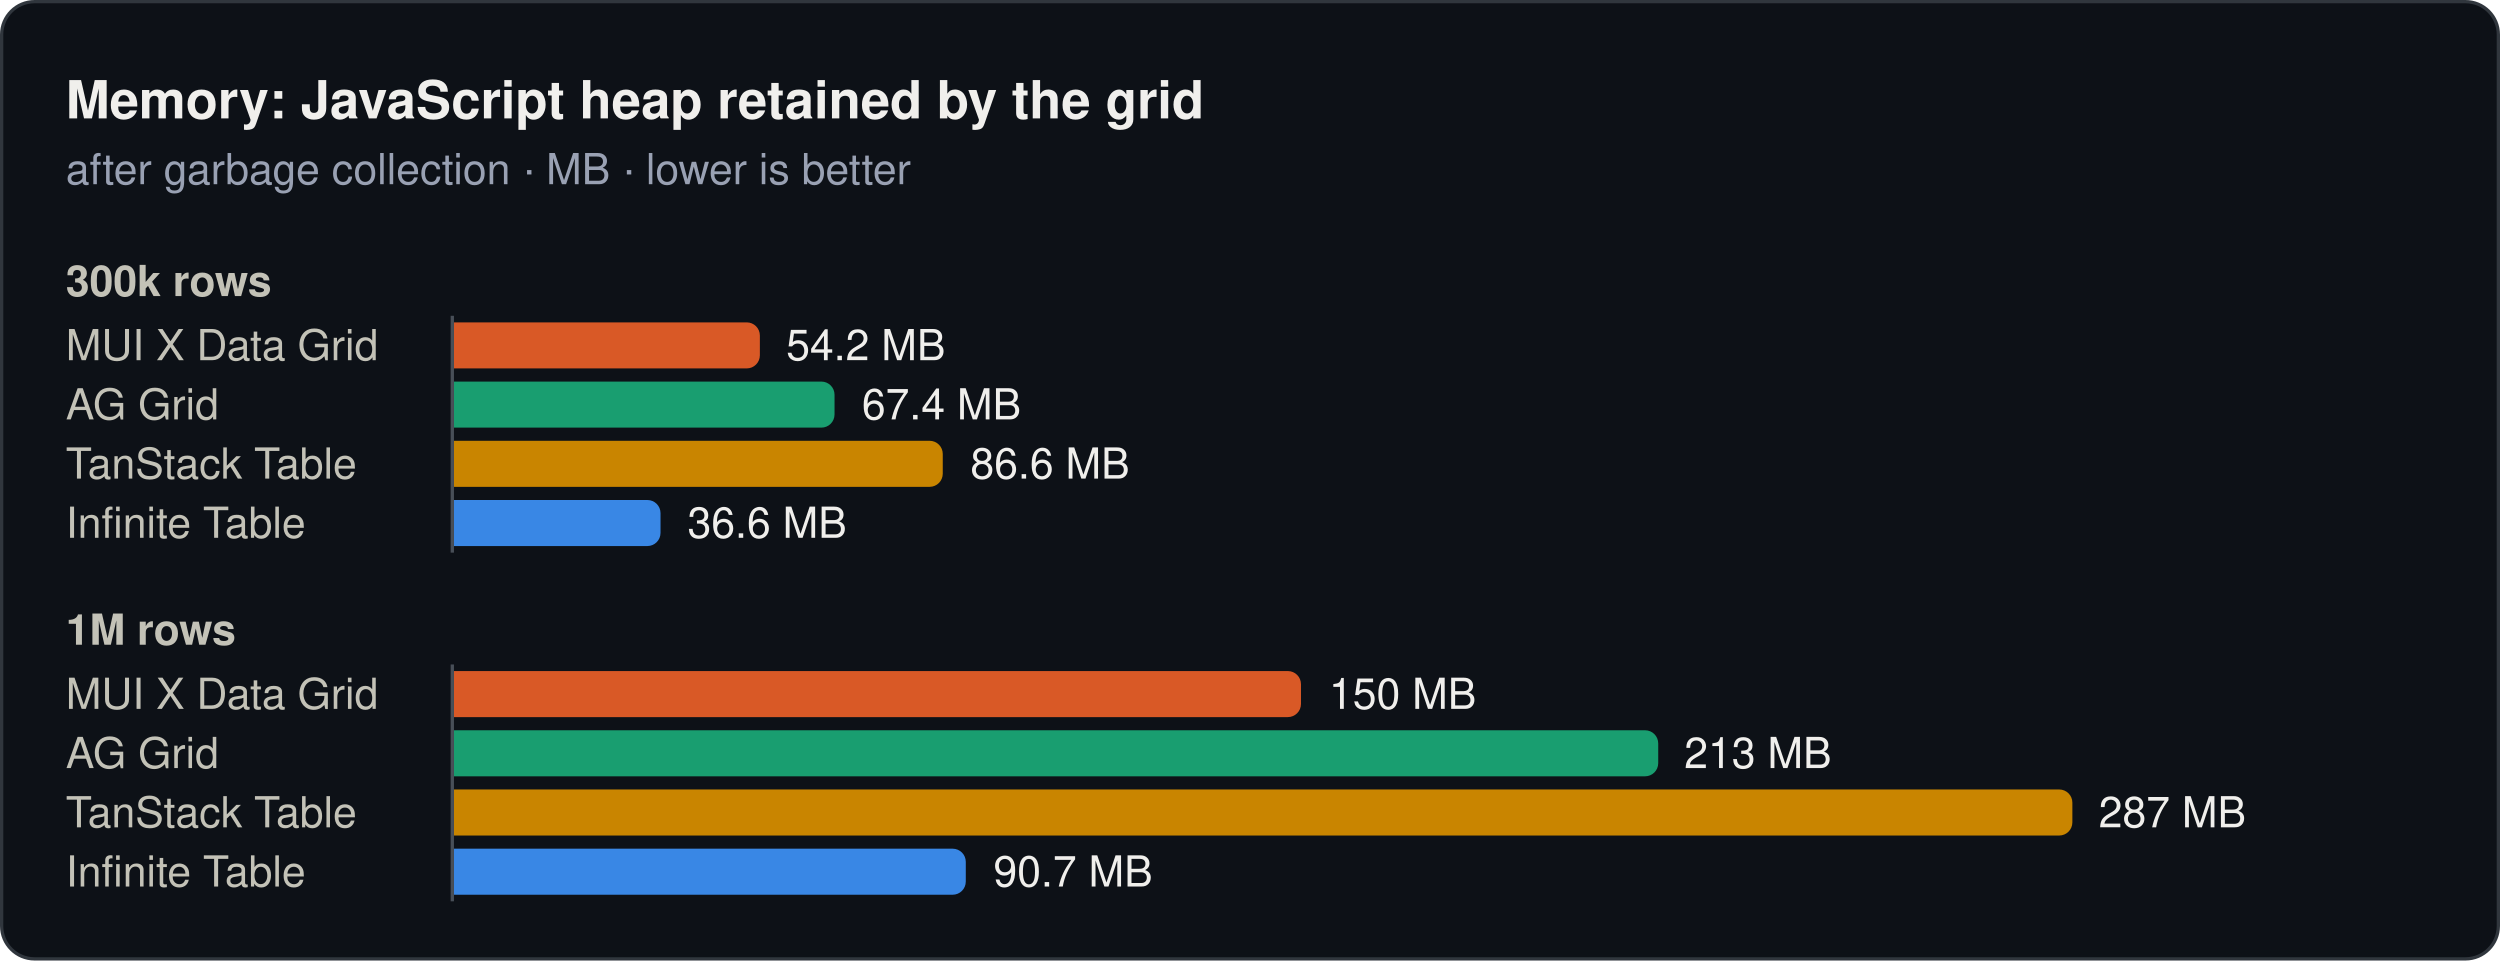
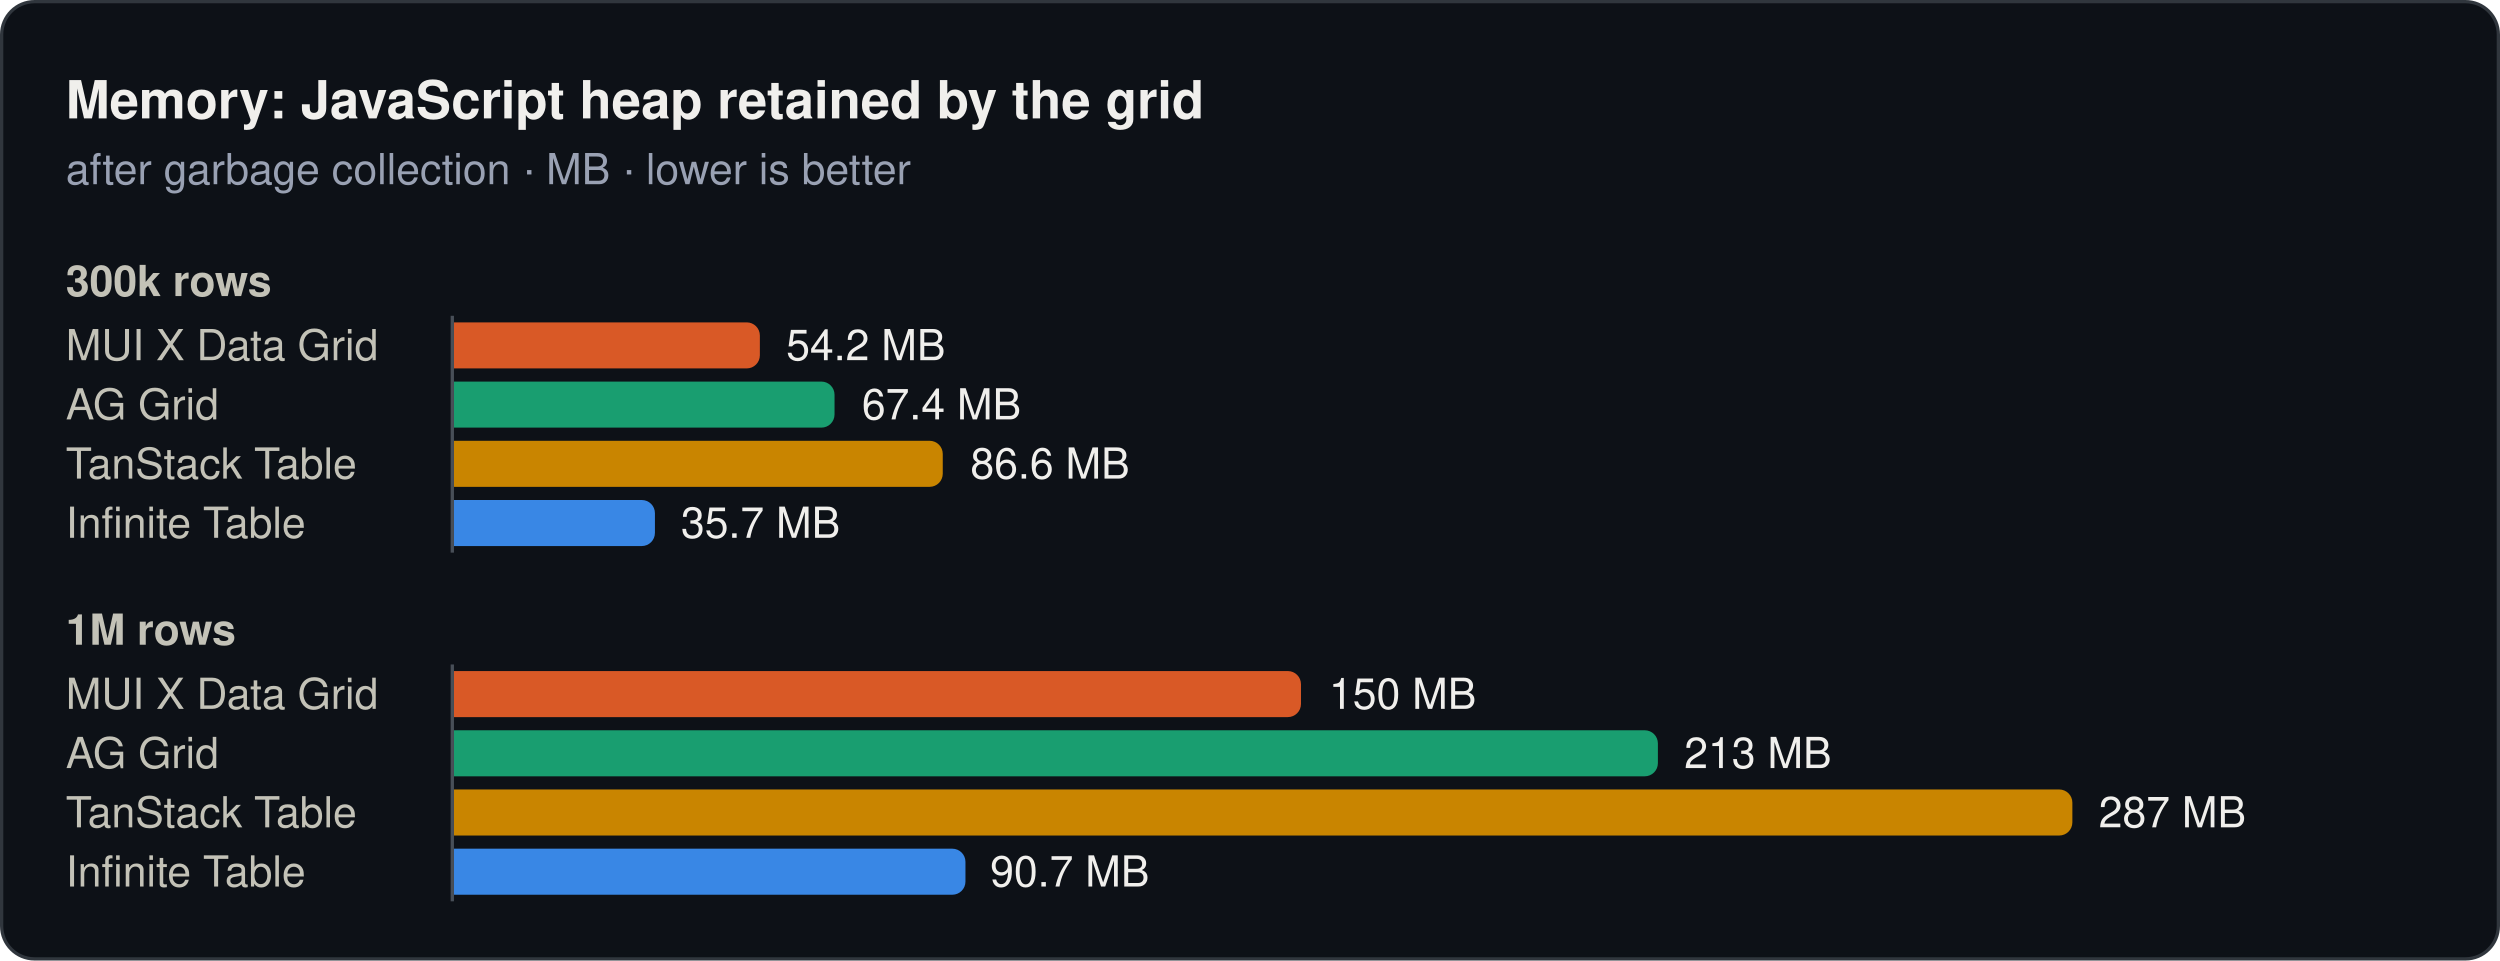
<svg xmlns="http://www.w3.org/2000/svg" width="760" height="292" viewBox="0 0 760 292" role="img">
  <rect x="0.5" y="0.5" width="759" height="291" rx="10" fill="#0d1117" stroke="#30363d" />
  <text x="20" y="36" font-family="system-ui, -apple-system, 'Segoe UI', Helvetica, Arial, sans-serif" font-size="16" font-weight="600" fill="#f0efec">Memory: JavaScript heap retained by the grid</text>
  <text x="20" y="56" font-family="system-ui, -apple-system, 'Segoe UI', Helvetica, Arial, sans-serif" font-size="13" fill="#99a1b3">after garbage collection · MB · lower is better</text>
  <text x="20" y="90" font-family="system-ui, -apple-system, 'Segoe UI', Helvetica, Arial, sans-serif" font-size="13" font-weight="600" fill="#c3c2b7">300k rows</text>
  <text x="20" y="109.5" font-family="system-ui, -apple-system, 'Segoe UI', Helvetica, Arial, sans-serif" font-size="13" fill="#c3c2b7">MUI X Data Grid</text>
  <path d="M138,98H227a4,4 0 0 1 4,4V108a4,4 0 0 1 -4,4H138Z" fill="#d95926" />
  <text x="239" y="109.5" font-family="system-ui, -apple-system, 'Segoe UI', Helvetica, Arial, sans-serif" font-size="13" fill="#f0efec">54.2 MB</text>
  <text x="20" y="127.5" font-family="system-ui, -apple-system, 'Segoe UI', Helvetica, Arial, sans-serif" font-size="13" fill="#c3c2b7">AG Grid</text>
  <path d="M138,116H249.7a4,4 0 0 1 4,4V126a4,4 0 0 1 -4,4H138Z" fill="#199e70" />
  <text x="262" y="127.5" font-family="system-ui, -apple-system, 'Segoe UI', Helvetica, Arial, sans-serif" font-size="13" fill="#f0efec">67.4 MB</text>
  <text x="20" y="145.5" font-family="system-ui, -apple-system, 'Segoe UI', Helvetica, Arial, sans-serif" font-size="13" fill="#c3c2b7">TanStack Table</text>
  <path d="M138,134H282.6a4,4 0 0 1 4,4V144a4,4 0 0 1 -4,4H138Z" fill="#c98500" />
  <text x="295" y="145.5" font-family="system-ui, -apple-system, 'Segoe UI', Helvetica, Arial, sans-serif" font-size="13" fill="#f0efec">86.6 MB</text>
  <text x="20" y="163.5" font-family="system-ui, -apple-system, 'Segoe UI', Helvetica, Arial, sans-serif" font-size="13" fill="#c3c2b7">Infinite Table</text>
-   <path d="M138,152H196.8a4,4 0 0 1 4,4V162a4,4 0 0 1 -4,4H138Z" fill="#3987e5" />
-   <text x="209" y="163.5" font-family="system-ui, -apple-system, 'Segoe UI', Helvetica, Arial, sans-serif" font-size="13" fill="#f0efec">36.6 MB</text>
+   <path d="M138,152H195.1a4,4 0 0 1 4,4V162a4,4 0 0 1 -4,4H138Z" fill="#3987e5" />
+   <text x="207" y="163.5" font-family="system-ui, -apple-system, 'Segoe UI', Helvetica, Arial, sans-serif" font-size="13" fill="#f0efec">35.7 MB</text>
  <line x1="137.5" y1="96" x2="137.5" y2="168" stroke="#484f58" stroke-width="1" />
  <text x="20" y="196" font-family="system-ui, -apple-system, 'Segoe UI', Helvetica, Arial, sans-serif" font-size="13" font-weight="600" fill="#c3c2b7">1M rows</text>
  <text x="20" y="215.5" font-family="system-ui, -apple-system, 'Segoe UI', Helvetica, Arial, sans-serif" font-size="13" fill="#c3c2b7">MUI X Data Grid</text>
  <path d="M138,204H391.5a4,4 0 0 1 4,4V214a4,4 0 0 1 -4,4H138Z" fill="#d95926" />
  <text x="404" y="215.5" font-family="system-ui, -apple-system, 'Segoe UI', Helvetica, Arial, sans-serif" font-size="13" fill="#f0efec">150 MB</text>
  <text x="20" y="233.5" font-family="system-ui, -apple-system, 'Segoe UI', Helvetica, Arial, sans-serif" font-size="13" fill="#c3c2b7">AG Grid</text>
-   <path d="M138,222H500.1a4,4 0 0 1 4,4V232a4,4 0 0 1 -4,4H138Z" fill="#199e70" />
+   <path d="M138,222H500a4,4 0 0 1 4,4V232a4,4 0 0 1 -4,4H138Z" fill="#199e70" />
  <text x="512" y="233.5" font-family="system-ui, -apple-system, 'Segoe UI', Helvetica, Arial, sans-serif" font-size="13" fill="#f0efec">213 MB</text>
  <text x="20" y="251.5" font-family="system-ui, -apple-system, 'Segoe UI', Helvetica, Arial, sans-serif" font-size="13" fill="#c3c2b7">TanStack Table</text>
  <path d="M138,240H626a4,4 0 0 1 4,4V250a4,4 0 0 1 -4,4H138Z" fill="#c98500" />
  <text x="638" y="251.5" font-family="system-ui, -apple-system, 'Segoe UI', Helvetica, Arial, sans-serif" font-size="13" fill="#f0efec">287 MB</text>
  <text x="20" y="269.5" font-family="system-ui, -apple-system, 'Segoe UI', Helvetica, Arial, sans-serif" font-size="13" fill="#c3c2b7">Infinite Table</text>
-   <path d="M138,258H289.6a4,4 0 0 1 4,4V268a4,4 0 0 1 -4,4H138Z" fill="#3987e5" />
-   <text x="302" y="269.5" font-family="system-ui, -apple-system, 'Segoe UI', Helvetica, Arial, sans-serif" font-size="13" fill="#f0efec">90.7 MB</text>
+   <path d="M138,258H289.5a4,4 0 0 1 4,4V268a4,4 0 0 1 -4,4H138Z" fill="#3987e5" />
+   <text x="301" y="269.5" font-family="system-ui, -apple-system, 'Segoe UI', Helvetica, Arial, sans-serif" font-size="13" fill="#f0efec">90.7 MB</text>
  <line x1="137.5" y1="202" x2="137.5" y2="274" stroke="#484f58" stroke-width="1" />
</svg>
